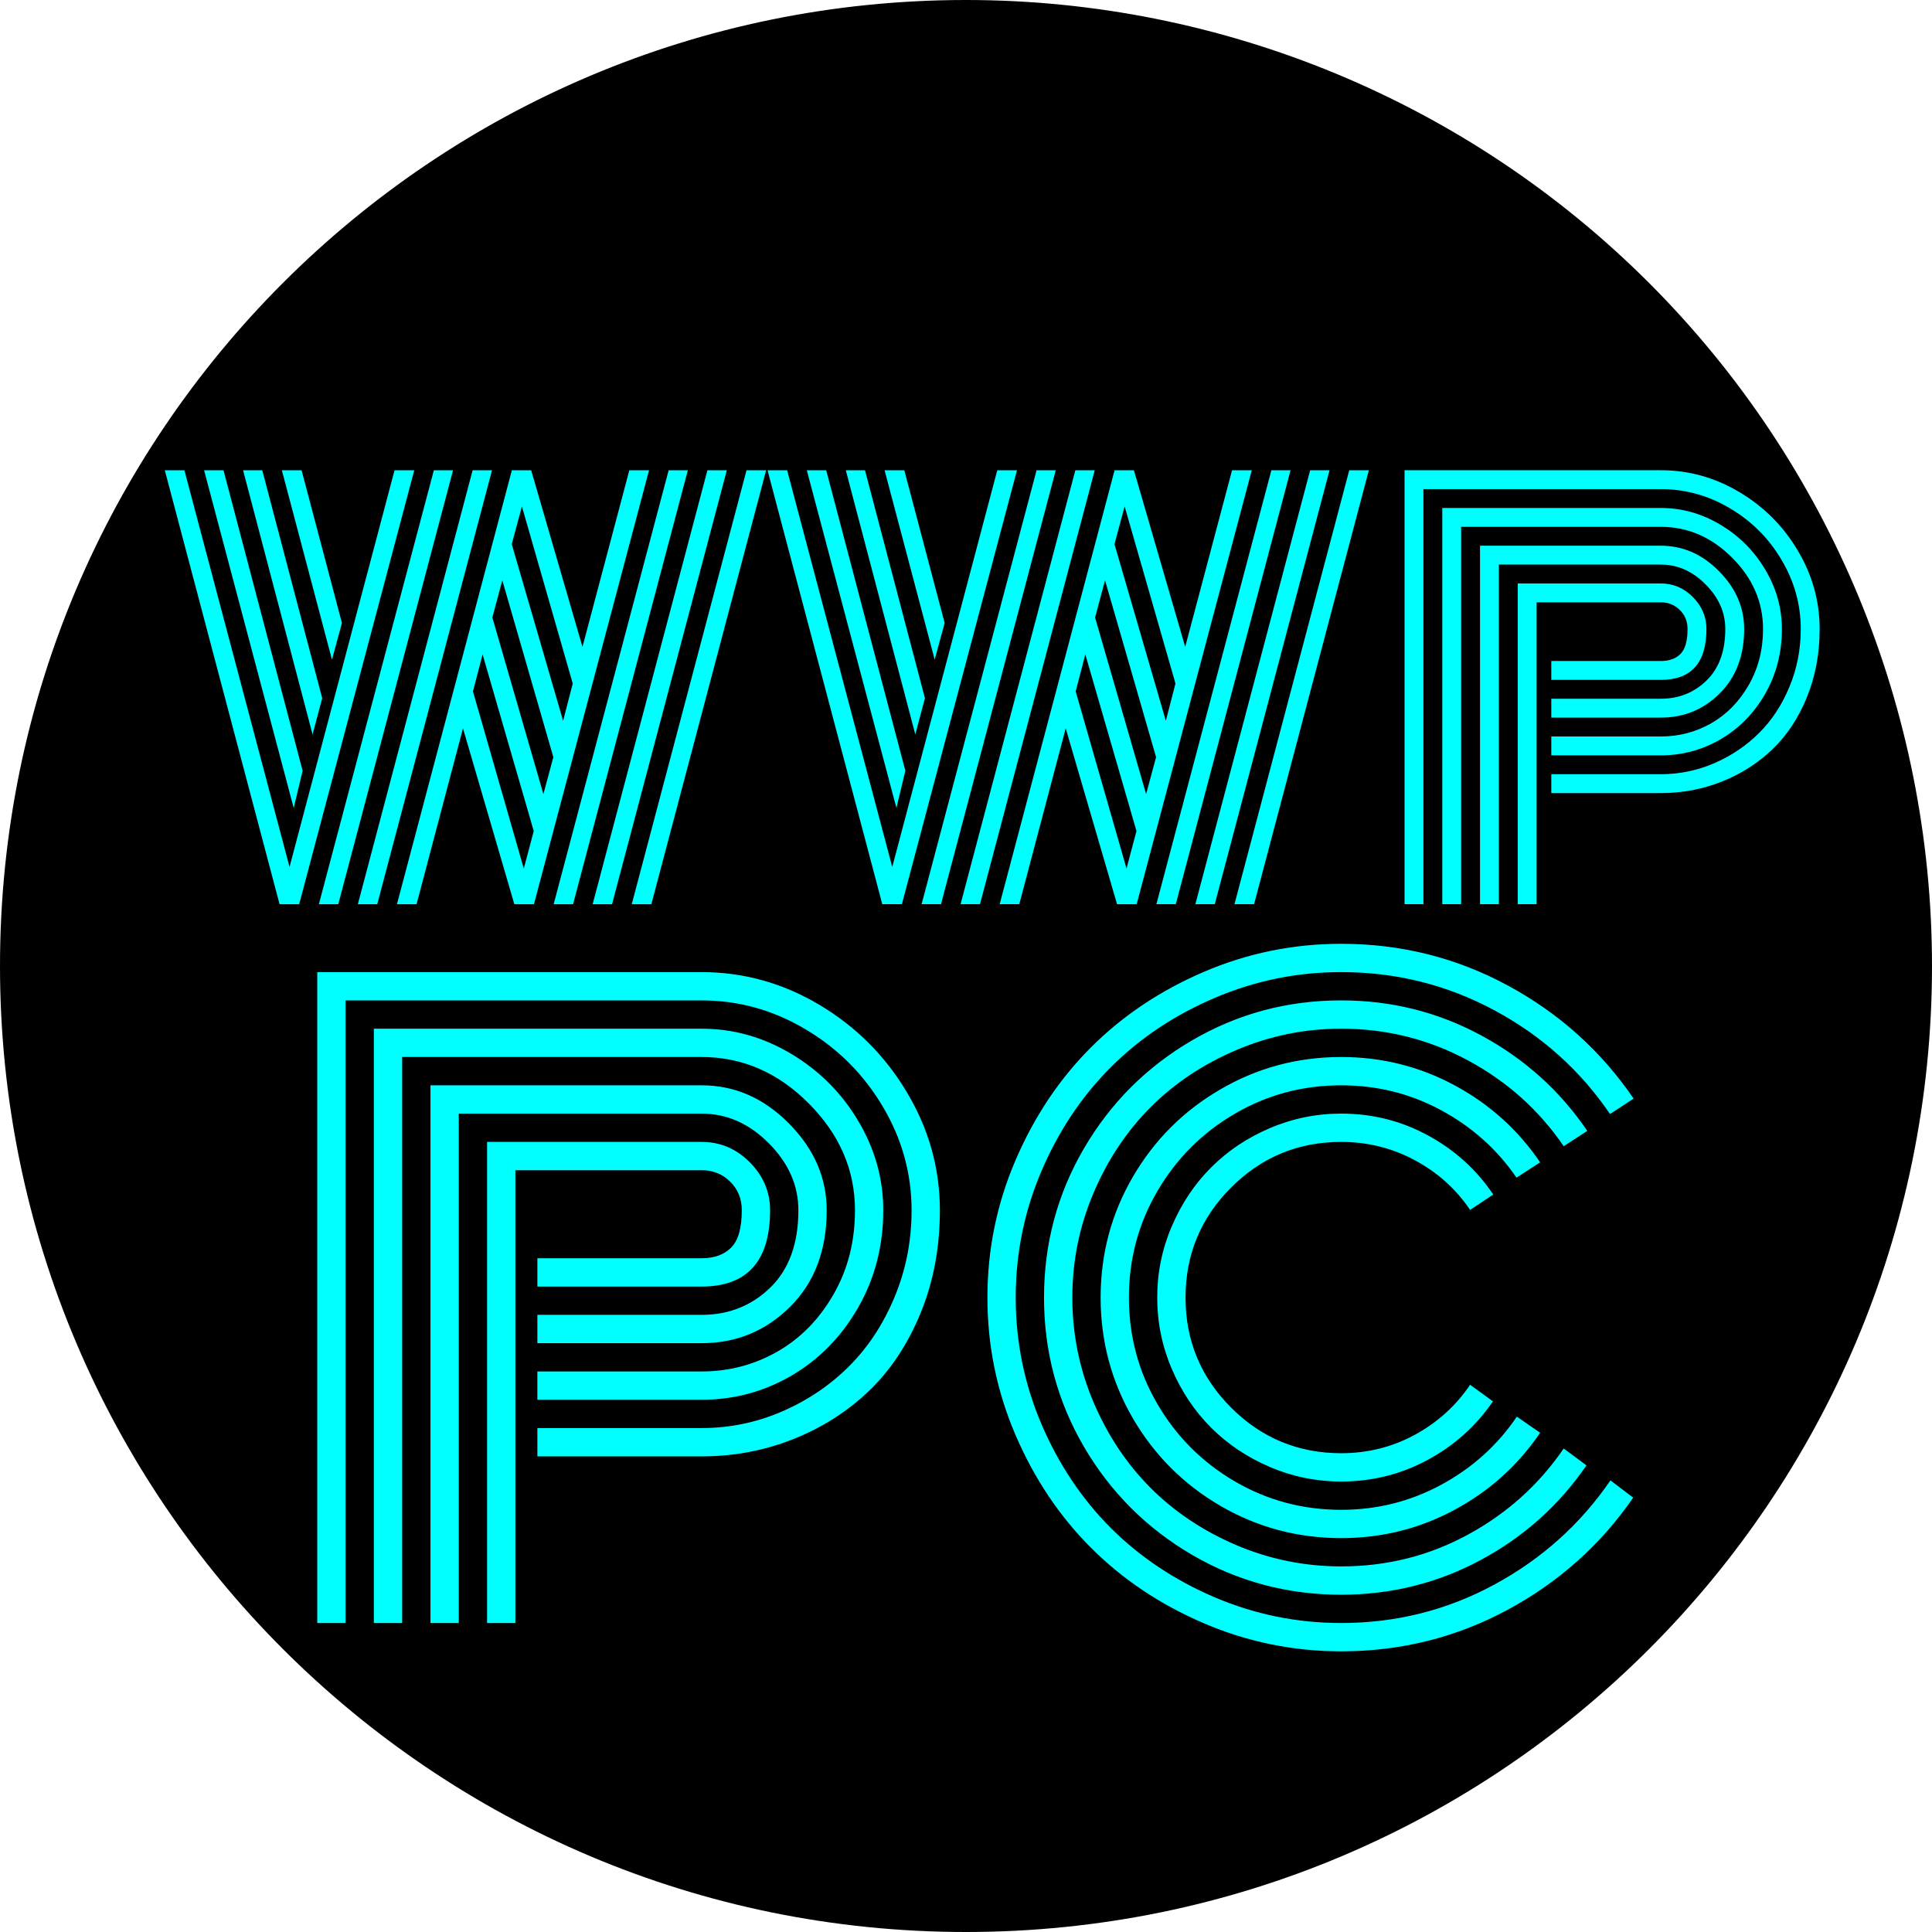
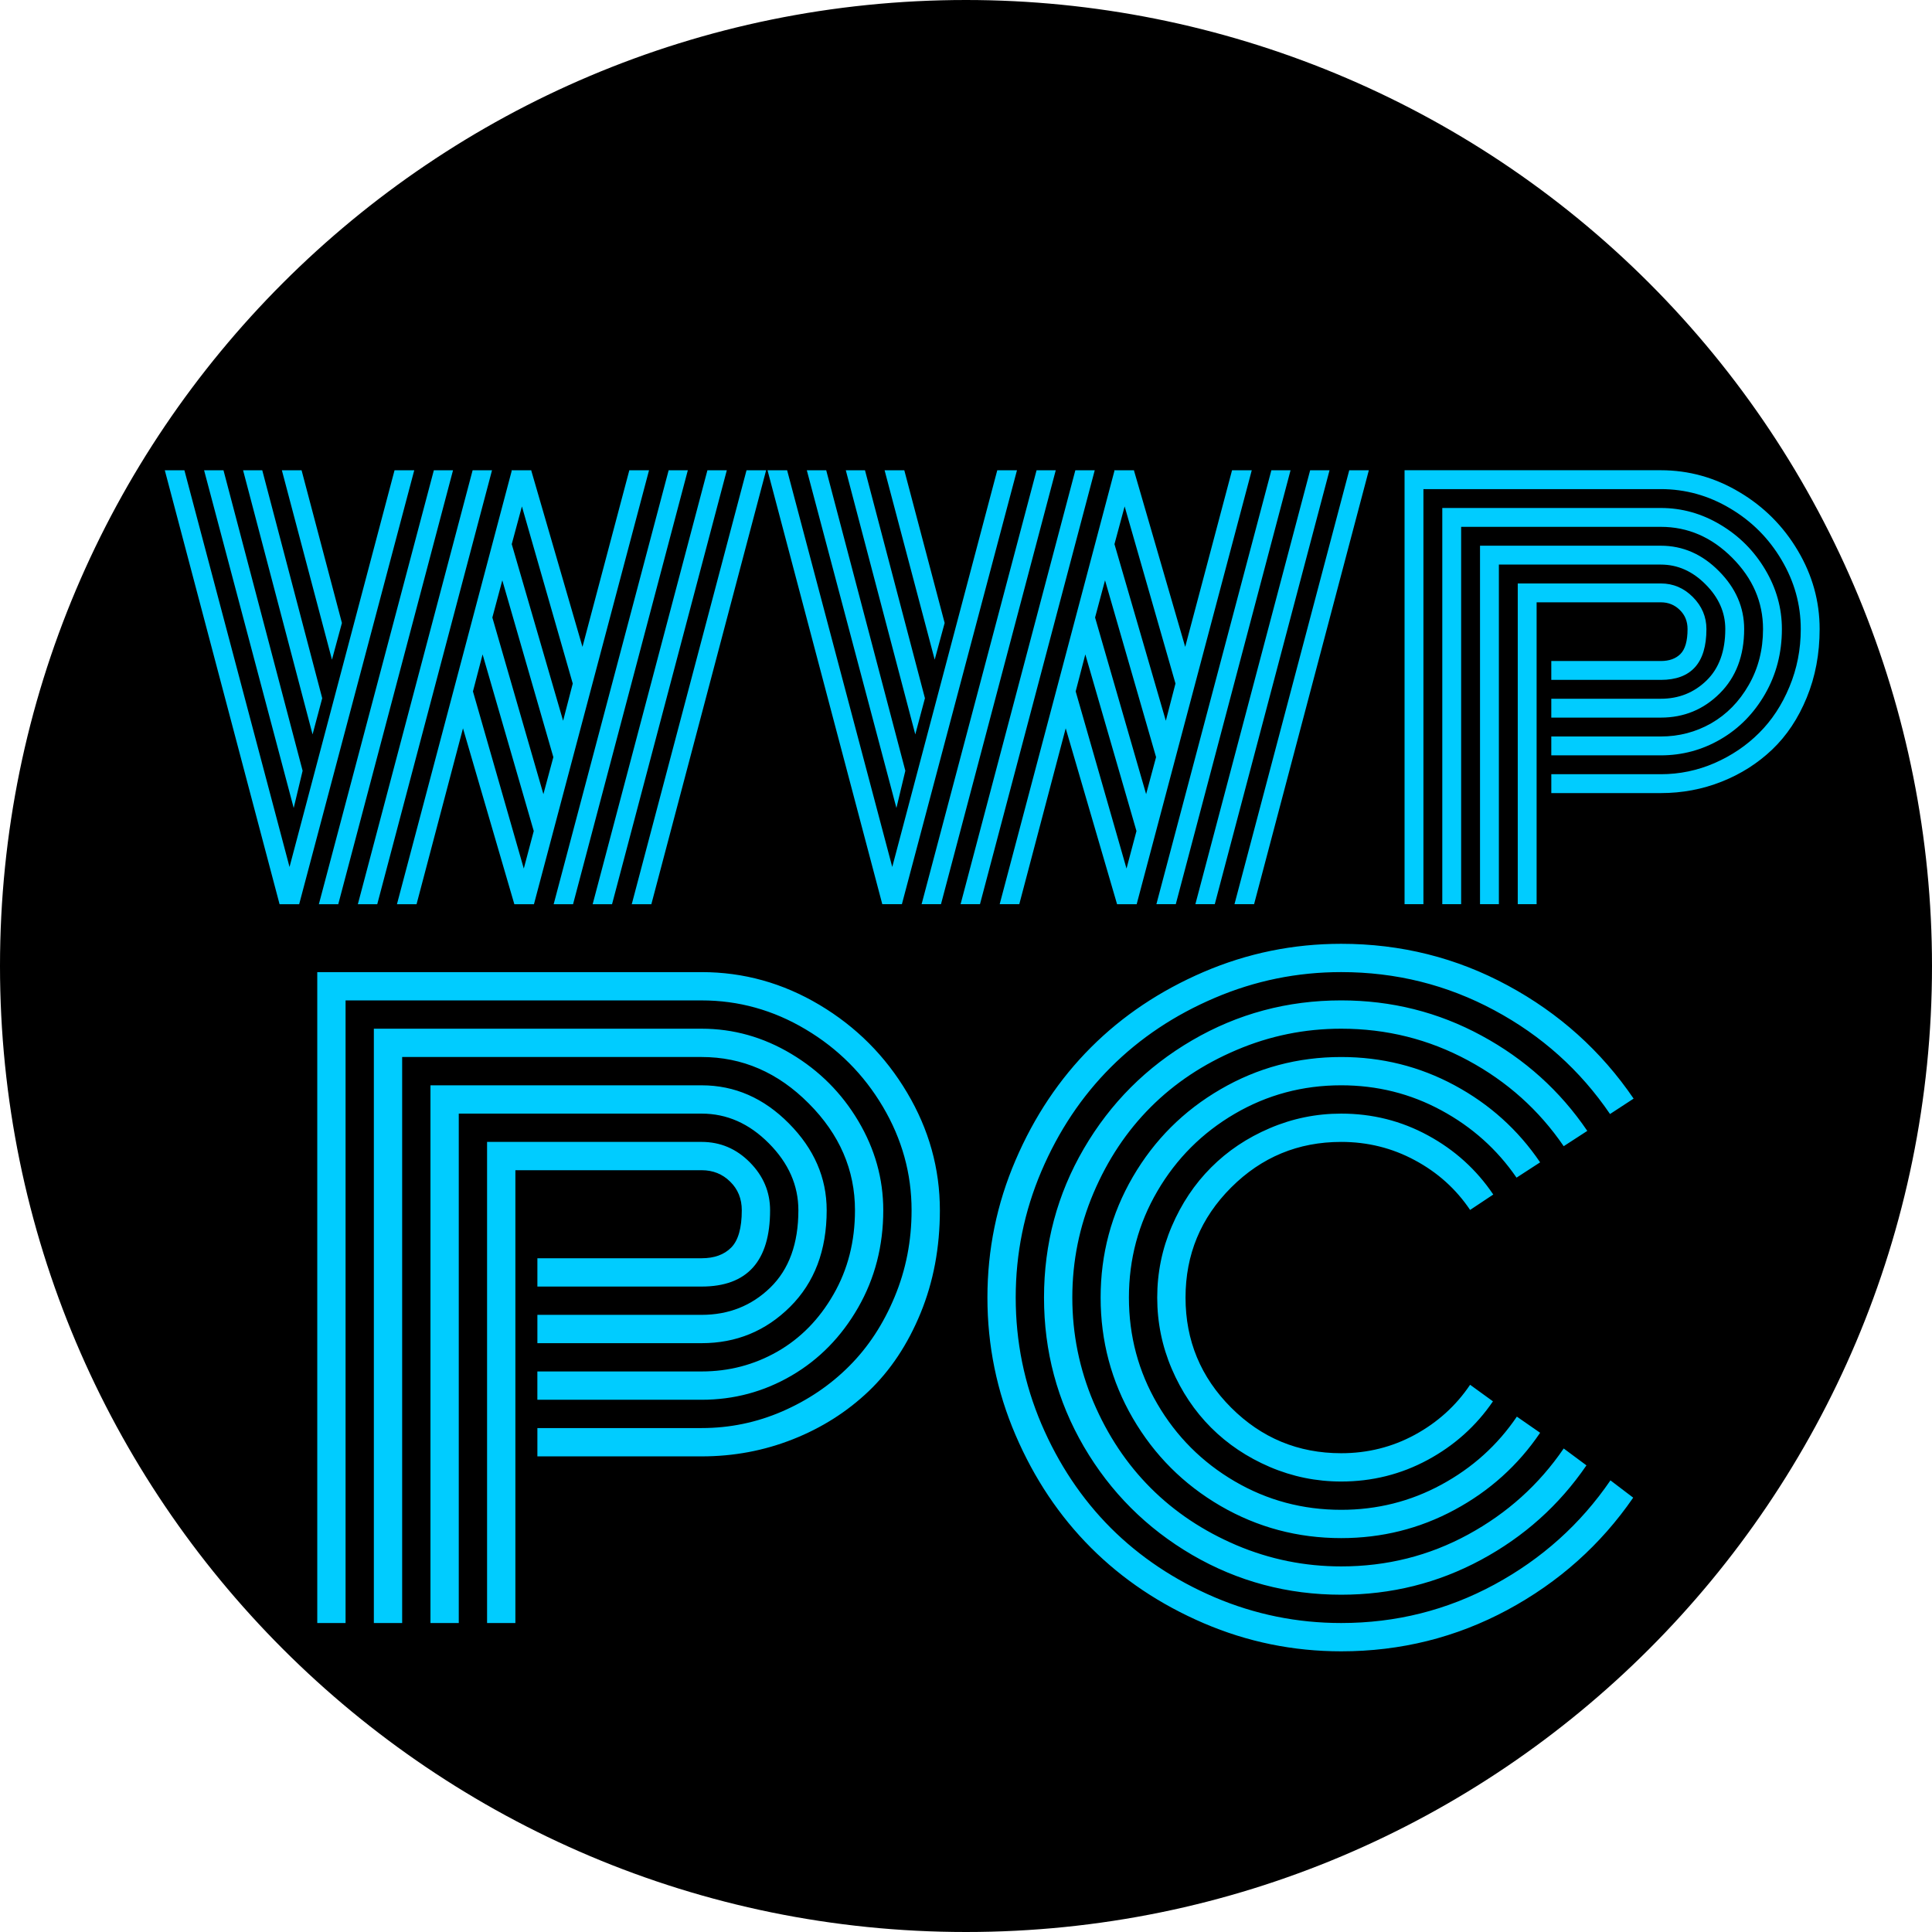
<svg xmlns="http://www.w3.org/2000/svg" version="1.1" viewBox="0.0 0.0 288.0 288.0" fill="none" stroke="none" stroke-linecap="square" stroke-miterlimit="10">
  <clipPath id="p.0">
    <path d="m0 0l288.0 0l0 288.0l-288.0 0l0 -288.0z" clip-rule="nonzero" />
  </clipPath>
  <g clip-path="url(#p.0)">
    <path fill="#000000" fill-opacity="0.0" d="m0 0l288.0 0l0 288.0l-288.0 0z" fill-rule="evenodd" />
    <path fill="#000000" d="m0 144.0l0 0c0 -79.529 64.471 -144.0 144.0 -144.0l0 0c38.191 0 74.818 15.171 101.823 42.177c27.005 27.005 42.177 63.632 42.177 101.823l0 0c0 79.529 -64.471 144.0 -144.0 144.0l0 0c-79.529 0 -144.0 -64.471 -144.0 -144.0z" fill-rule="evenodd" />
    <path fill="#000000" fill-opacity="0.0" d="m12.19 24.728l272.346 0l0 162.52l-272.346 0z" fill-rule="evenodd" />
-     <path fill="#00ffff" d="m45.11 114.897l-1.328 5.547l-13.359 -50.344l2.891 0l11.797 44.797zm2.922 -10.812l-1.438 5.391l-10.359 -39.375l2.859 0l8.938 33.984zm2.938 -11.219l-1.484 5.469l-7.469 -28.234l2.938 0l6.016 22.766zm11.125 41.922l-2.922 0l17.109 -64.609l-0.047 -0.078l2.969 0l0 0.078l7.625 26.25l6.984 -26.328l2.938 0l-17.156 64.688l-2.922 0l-7.656 -26.219l-6.922 26.219zm-5.859 0l-2.891 0l17.109 -64.688l2.891 0l-17.109 64.688zm-5.812 0l-2.891 0l17.141 -64.688l2.859 0l-17.109 64.688zm46.672 0l-2.922 0l17.109 -64.688l2.922 0l-17.109 64.688zm-5.859 0l-2.891 0l17.109 -64.688l2.891 0l-17.109 64.688zm-5.812 0l-2.891 0l17.141 -64.688l2.859 0l-17.109 64.688zm-42.266 -5.547l15.656 -59.141l2.938 0l-17.156 64.688l-2.922 0l-17.109 -64.688l2.922 0l15.672 59.141zm27.344 -26.172l7.578 26.406l1.484 -5.594l-7.625 -26.328l-1.438 5.516zm2.891 -11.016l7.609 26.328l1.484 -5.516l-7.609 -26.359l-1.484 5.547zm2.891 -10.938l7.656 26.328l1.438 -5.547l-7.578 -26.406l-1.516 5.625zm58.672 33.781l-1.328 5.547l-13.359 -50.344l2.891 0l11.797 44.797zm2.922 -10.812l-1.438 5.391l-10.359 -39.375l2.859 0l8.938 33.984zm2.938 -11.219l-1.484 5.469l-7.469 -28.234l2.938 0l6.016 22.766zm11.125 41.922l-2.922 0l17.109 -64.609l-0.047 -0.078l2.969 0l0 0.078l7.625 26.25l6.984 -26.328l2.938 0l-17.156 64.688l-2.922 0l-7.656 -26.219l-6.922 26.219zm-5.859 0l-2.891 0l17.109 -64.688l2.891 0l-17.109 64.688zm-5.812 0l-2.891 0l17.141 -64.688l2.859 0l-17.109 64.688zm46.672 0l-2.922 0l17.109 -64.688l2.922 0l-17.109 64.688zm-5.859 0l-2.891 0l17.109 -64.688l2.891 0l-17.109 64.688zm-5.812 0l-2.891 0l17.141 -64.688l2.859 0l-17.109 64.688zm-42.266 -5.547l15.656 -59.141l2.938 0l-17.156 64.688l-2.922 0l-17.109 -64.688l2.922 0l15.672 59.141zm27.344 -26.172l7.578 26.406l1.484 -5.594l-7.625 -26.328l-1.438 5.516zm2.891 -11.016l7.609 26.328l1.484 -5.516l-7.609 -26.359l-1.484 5.547zm2.891 -10.938l7.656 26.328l1.438 -5.547l-7.578 -26.406l-1.516 5.625zm65.117 23.047l16.328 0q4.016 0 6.812 -2.719q2.797 -2.719 2.797 -7.672q0 -3.719 -2.937 -6.656q-2.922 -2.953 -6.672 -2.953l-24.141 0l0 50.625l-2.812 0l0 -53.438l26.953 0q4.922 0 8.672 3.797q3.75 3.781 3.75 8.625q0 5.969 -3.641 9.594q-3.625 3.609 -8.781 3.609l-16.328 0l0 -2.812zm0 5.625l16.328 0q4.062 0 7.516 -1.969q3.453 -1.984 5.578 -5.688q2.141 -3.719 2.141 -8.359q0 -6.016 -4.594 -10.625q-4.594 -4.609 -10.641 -4.609l-29.766 0l0 56.25l-2.812 0l0 -59.062l32.578 0q4.719 0 8.891 2.5q4.188 2.5 6.672 6.688q2.484 4.172 2.484 8.859q0 5.312 -2.5 9.672q-2.5 4.344 -6.625 6.75q-4.125 2.406 -8.922 2.406l-16.328 0l0 -2.812zm0 5.625l16.328 0q4.172 0 8.0 -1.656q3.828 -1.672 6.656 -4.5q2.844 -2.828 4.516 -6.875q1.688 -4.047 1.688 -8.609q0 -5.469 -2.859 -10.297q-2.844 -4.828 -7.672 -7.688q-4.828 -2.875 -10.328 -2.875l-35.391 0l0 61.875l-2.812 0l0 -64.688l38.203 0q6.25 0 11.719 3.266q5.469 3.25 8.703 8.719q3.25 5.469 3.25 11.688q0 5.547 -1.922 10.219q-1.906 4.656 -5.156 7.75q-3.234 3.078 -7.531 4.781q-4.297 1.703 -9.062 1.703l-16.328 0l0 -2.812zm-2.188 19.375l-2.812 0l0 -47.812l21.328 0q2.766 0 4.781 2.031q2.016 2.031 2.016 4.766q0 7.578 -6.797 7.578l-16.328 0l0 -2.812l16.328 0q1.875 0 2.922 -1.047q1.062 -1.062 1.062 -3.719q0 -1.719 -1.156 -2.844q-1.156 -1.141 -2.828 -1.141l-18.516 0l0 45.0z" fill-rule="nonzero" />
+     <path fill="#00ccff" d="m45.11 114.897l-1.328 5.547l-13.359 -50.344l2.891 0l11.797 44.797zm2.922 -10.812l-1.438 5.391l-10.359 -39.375l2.859 0l8.938 33.984zm2.938 -11.219l-1.484 5.469l-7.469 -28.234l2.938 0l6.016 22.766zm11.125 41.922l-2.922 0l17.109 -64.609l-0.047 -0.078l2.969 0l0 0.078l7.625 26.25l6.984 -26.328l2.938 0l-17.156 64.688l-2.922 0l-7.656 -26.219l-6.922 26.219zm-5.859 0l-2.891 0l17.109 -64.688l2.891 0l-17.109 64.688zm-5.812 0l-2.891 0l17.141 -64.688l2.859 0l-17.109 64.688zm46.672 0l-2.922 0l17.109 -64.688l2.922 0l-17.109 64.688zm-5.859 0l-2.891 0l17.109 -64.688l2.891 0l-17.109 64.688zm-5.812 0l-2.891 0l17.141 -64.688l2.859 0l-17.109 64.688zm-42.266 -5.547l15.656 -59.141l2.938 0l-17.156 64.688l-2.922 0l-17.109 -64.688l2.922 0l15.672 59.141zm27.344 -26.172l7.578 26.406l1.484 -5.594l-7.625 -26.328l-1.438 5.516zm2.891 -11.016l7.609 26.328l1.484 -5.516l-7.609 -26.359l-1.484 5.547zm2.891 -10.938l7.656 26.328l1.438 -5.547l-7.578 -26.406l-1.516 5.625zm58.672 33.781l-1.328 5.547l-13.359 -50.344l2.891 0l11.797 44.797zm2.922 -10.812l-1.438 5.391l-10.359 -39.375l2.859 0l8.938 33.984zm2.938 -11.219l-1.484 5.469l-7.469 -28.234l2.938 0l6.016 22.766zm11.125 41.922l-2.922 0l17.109 -64.609l-0.047 -0.078l2.969 0l0 0.078l7.625 26.25l6.984 -26.328l2.938 0l-17.156 64.688l-2.922 0l-7.656 -26.219l-6.922 26.219zm-5.859 0l-2.891 0l17.109 -64.688l2.891 0l-17.109 64.688zm-5.812 0l-2.891 0l17.141 -64.688l2.859 0l-17.109 64.688zm46.672 0l-2.922 0l17.109 -64.688l2.922 0l-17.109 64.688zm-5.859 0l-2.891 0l17.109 -64.688l2.891 0l-17.109 64.688zm-5.812 0l-2.891 0l17.141 -64.688l2.859 0l-17.109 64.688zm-42.266 -5.547l15.656 -59.141l2.938 0l-17.156 64.688l-2.922 0l-17.109 -64.688l2.922 0l15.672 59.141zm27.344 -26.172l7.578 26.406l1.484 -5.594l-7.625 -26.328l-1.438 5.516zm2.891 -11.016l7.609 26.328l1.484 -5.516l-7.609 -26.359l-1.484 5.547zm2.891 -10.938l7.656 26.328l1.438 -5.547l-7.578 -26.406l-1.516 5.625zm65.117 23.047l16.328 0q4.016 0 6.812 -2.719q2.797 -2.719 2.797 -7.672q0 -3.719 -2.937 -6.656q-2.922 -2.953 -6.672 -2.953l-24.141 0l0 50.625l-2.812 0l0 -53.438l26.953 0q4.922 0 8.672 3.797q3.75 3.781 3.75 8.625q0 5.969 -3.641 9.594q-3.625 3.609 -8.781 3.609l-16.328 0l0 -2.812zm0 5.625l16.328 0q4.062 0 7.516 -1.969q3.453 -1.984 5.578 -5.688q2.141 -3.719 2.141 -8.359q0 -6.016 -4.594 -10.625q-4.594 -4.609 -10.641 -4.609l-29.766 0l0 56.25l-2.812 0l0 -59.062l32.578 0q4.719 0 8.891 2.5q4.188 2.5 6.672 6.688q2.484 4.172 2.484 8.859q0 5.312 -2.5 9.672q-2.5 4.344 -6.625 6.75q-4.125 2.406 -8.922 2.406l-16.328 0l0 -2.812zm0 5.625l16.328 0q4.172 0 8.0 -1.656q3.828 -1.672 6.656 -4.5q2.844 -2.828 4.516 -6.875q1.688 -4.047 1.688 -8.609q0 -5.469 -2.859 -10.297q-2.844 -4.828 -7.672 -7.688q-4.828 -2.875 -10.328 -2.875l-35.391 0l0 61.875l-2.812 0l0 -64.688l38.203 0q6.25 0 11.719 3.266q5.469 3.25 8.703 8.719q3.25 5.469 3.25 11.688q0 5.547 -1.922 10.219q-1.906 4.656 -5.156 7.75q-3.234 3.078 -7.531 4.781q-4.297 1.703 -9.062 1.703l-16.328 0l0 -2.812zm-2.188 19.375l-2.812 0l0 -47.812l21.328 0q2.766 0 4.781 2.031q2.016 2.031 2.016 4.766q0 7.578 -6.797 7.578l-16.328 0l0 -2.812l16.328 0q1.875 0 2.922 -1.047q1.062 -1.062 1.062 -3.719q0 -1.719 -1.156 -2.844q-1.156 -1.141 -2.828 -1.141l-18.516 0l0 45.0z" fill-rule="nonzero" />
    <path fill="#000000" fill-opacity="0.0" d="m18.268 117.48l251.465 0l0 162.52l-251.465 0z" fill-rule="evenodd" />
-     <path fill="#00ffff" d="m80.107 196.003l24.484 0q6.047 0 10.234 -4.062q4.188 -4.078 4.188 -11.531q0 -5.562 -4.406 -9.984q-4.391 -4.422 -10.016 -4.422l-36.203 0l0 75.938l-4.219 0l0 -80.156l40.422 0q7.391 0 13.016 5.688q5.625 5.672 5.625 12.938q0 8.969 -5.453 14.391q-5.453 5.422 -13.188 5.422l-24.484 0l0 -4.219zm0 8.438l24.484 0q6.094 0 11.281 -2.953q5.188 -2.969 8.375 -8.531q3.203 -5.562 3.203 -12.547q0 -9.016 -6.891 -15.922q-6.875 -6.922 -15.969 -6.922l-44.641 0l0 84.375l-4.219 0l0 -88.594l48.859 0q7.094 0 13.359 3.75q6.281 3.75 10.0 10.016q3.719 6.266 3.719 13.297q0 7.969 -3.75 14.516q-3.75 6.531 -9.938 10.141q-6.172 3.594 -13.391 3.594l-24.484 0l0 -4.219zm0 8.438l24.484 0q6.281 0 12.016 -2.484q5.75 -2.5 9.984 -6.75q4.25 -4.25 6.766 -10.312q2.531 -6.062 2.531 -12.922q0 -8.203 -4.281 -15.438q-4.281 -7.234 -11.516 -11.531q-7.234 -4.312 -15.5 -4.312l-53.078 0l0 92.812l-4.219 0l0 -97.031l57.297 0q9.375 0 17.578 4.891q8.203 4.891 13.062 13.094q4.875 8.203 4.875 17.516q0 8.328 -2.875 15.328q-2.875 7.0 -7.734 11.641q-4.859 4.625 -11.312 7.172q-6.438 2.547 -13.594 2.547l-24.484 0l0 -4.219zm-3.281 29.062l-4.219 0l0 -71.719l31.984 0q4.172 0 7.188 3.047q3.016 3.047 3.016 7.141q0 11.375 -10.203 11.375l-24.484 0l0 -4.219l24.484 0q2.812 0 4.391 -1.578q1.594 -1.594 1.594 -5.578q0 -2.578 -1.734 -4.266q-1.719 -1.703 -4.25 -1.703l-27.766 0l0 67.5zm145.773 -63.875l-3.453 2.297q-3.156 -4.688 -8.234 -7.406q-5.062 -2.734 -10.984 -2.734q-9.609 0 -16.406 6.797q-6.797 6.797 -6.797 16.406q0 9.609 6.797 16.406q6.797 6.797 16.406 6.797q5.922 0 10.984 -2.75q5.078 -2.766 8.234 -7.453l3.406 2.469q-3.75 5.5 -9.734 8.734q-5.969 3.219 -12.891 3.219q-5.562 0 -10.641 -2.172q-5.062 -2.172 -8.75 -5.859q-3.688 -3.688 -5.859 -8.75q-2.172 -5.078 -2.172 -10.641q0 -5.562 2.172 -10.625q2.172 -5.078 5.859 -8.766q3.688 -3.703 8.75 -5.859q5.078 -2.172 10.641 -2.172q6.969 0 12.938 3.25q5.984 3.25 9.734 8.812zm6.984 -4.797l-3.516 2.281q-4.344 -6.328 -11.234 -10.047q-6.875 -3.719 -14.906 -3.719q-8.609 0 -15.875 4.25q-7.266 4.25 -11.516 11.516q-4.25 7.266 -4.25 15.875q0 8.609 4.25 15.875q4.25 7.266 11.516 11.516q7.266 4.25 15.875 4.25q8.031 0 14.938 -3.75q6.922 -3.75 11.25 -10.141l3.469 2.406q-4.922 7.266 -12.75 11.484q-7.828 4.219 -16.906 4.219q-9.719 0 -17.984 -4.797q-8.266 -4.812 -13.078 -13.078q-4.797 -8.266 -4.797 -17.984q0 -9.734 4.797 -17.984q4.812 -8.266 13.078 -13.062q8.266 -4.812 17.984 -4.812q9.078 0 16.906 4.219q7.828 4.219 12.75 11.484zm7.031 -4.688l-3.516 2.281q-5.516 -8.078 -14.281 -12.797q-8.75 -4.719 -18.891 -4.719q-8.141 0 -15.594 3.172q-7.438 3.156 -12.797 8.516q-5.359 5.359 -8.531 12.812q-3.156 7.438 -3.156 15.578q0 8.141 3.156 15.594q3.172 7.438 8.531 12.797q5.359 5.359 12.797 8.531q7.453 3.156 15.594 3.156q10.203 0 18.922 -4.75q8.734 -4.75 14.25 -12.828l3.391 2.516q-6.094 8.906 -15.734 14.094q-9.641 5.188 -20.828 5.188q-12.016 0 -22.219 -5.938q-10.188 -5.953 -16.141 -16.141q-5.938 -10.203 -5.938 -22.219q0 -12.016 5.938 -22.203q5.953 -10.203 16.141 -16.141q10.203 -5.953 22.219 -5.953q11.25 0 20.922 5.25q9.672 5.234 15.766 14.203zm6.906 -4.812l-3.516 2.297q-6.672 -9.797 -17.25 -15.469q-10.578 -5.688 -22.828 -5.688q-9.844 0 -18.844 3.844q-8.984 3.828 -15.5 10.344q-6.5 6.5 -10.344 15.5q-3.828 8.984 -3.828 18.828q0 9.844 3.828 18.844q3.844 8.984 10.344 15.5q6.516 6.5 15.5 10.344q9.0 3.828 18.844 3.828q12.25 0 22.844 -5.734q10.609 -5.75 17.297 -15.531l3.391 2.578q-7.266 10.547 -18.75 16.734q-11.484 6.172 -24.781 6.172q-10.719 0 -20.484 -4.188q-9.75 -4.188 -16.812 -11.25q-7.062 -7.062 -11.25 -16.812q-4.188 -9.766 -4.188 -20.484q0 -10.719 4.188 -20.469q4.188 -9.766 11.25 -16.828q7.062 -7.062 16.812 -11.25q9.766 -4.188 20.484 -4.188q13.359 0 24.844 6.219q11.484 6.203 18.75 16.859z" fill-rule="nonzero" />
+     <path fill="#00ccff" d="m80.107 196.003l24.484 0q6.047 0 10.234 -4.062q4.188 -4.078 4.188 -11.531q0 -5.562 -4.406 -9.984q-4.391 -4.422 -10.016 -4.422l-36.203 0l0 75.938l-4.219 0l0 -80.156l40.422 0q7.391 0 13.016 5.688q5.625 5.672 5.625 12.938q0 8.969 -5.453 14.391q-5.453 5.422 -13.188 5.422l-24.484 0l0 -4.219zm0 8.438l24.484 0q6.094 0 11.281 -2.953q5.188 -2.969 8.375 -8.531q3.203 -5.562 3.203 -12.547q0 -9.016 -6.891 -15.922q-6.875 -6.922 -15.969 -6.922l-44.641 0l0 84.375l-4.219 0l0 -88.594l48.859 0q7.094 0 13.359 3.75q6.281 3.75 10.0 10.016q3.719 6.266 3.719 13.297q0 7.969 -3.75 14.516q-3.75 6.531 -9.938 10.141q-6.172 3.594 -13.391 3.594l-24.484 0l0 -4.219zm0 8.438l24.484 0q6.281 0 12.016 -2.484q5.75 -2.5 9.984 -6.75q4.25 -4.25 6.766 -10.312q2.531 -6.062 2.531 -12.922q0 -8.203 -4.281 -15.438q-4.281 -7.234 -11.516 -11.531q-7.234 -4.312 -15.5 -4.312l-53.078 0l0 92.812l-4.219 0l0 -97.031l57.297 0q9.375 0 17.578 4.891q8.203 4.891 13.062 13.094q4.875 8.203 4.875 17.516q0 8.328 -2.875 15.328q-2.875 7.0 -7.734 11.641q-4.859 4.625 -11.312 7.172q-6.438 2.547 -13.594 2.547l-24.484 0l0 -4.219zm-3.281 29.062l-4.219 0l0 -71.719l31.984 0q4.172 0 7.188 3.047q3.016 3.047 3.016 7.141q0 11.375 -10.203 11.375l-24.484 0l0 -4.219l24.484 0q2.812 0 4.391 -1.578q1.594 -1.594 1.594 -5.578q0 -2.578 -1.734 -4.266q-1.719 -1.703 -4.25 -1.703l-27.766 0l0 67.5zm145.773 -63.875l-3.453 2.297q-3.156 -4.688 -8.234 -7.406q-5.062 -2.734 -10.984 -2.734q-9.609 0 -16.406 6.797q-6.797 6.797 -6.797 16.406q0 9.609 6.797 16.406q6.797 6.797 16.406 6.797q5.922 0 10.984 -2.75q5.078 -2.766 8.234 -7.453l3.406 2.469q-3.75 5.5 -9.734 8.734q-5.969 3.219 -12.891 3.219q-5.562 0 -10.641 -2.172q-5.062 -2.172 -8.75 -5.859q-3.688 -3.688 -5.859 -8.75q-2.172 -5.078 -2.172 -10.641q0 -5.562 2.172 -10.625q2.172 -5.078 5.859 -8.766q3.688 -3.703 8.75 -5.859q5.078 -2.172 10.641 -2.172q6.969 0 12.938 3.25q5.984 3.25 9.734 8.812zm6.984 -4.797l-3.516 2.281q-4.344 -6.328 -11.234 -10.047q-6.875 -3.719 -14.906 -3.719q-8.609 0 -15.875 4.25q-7.266 4.25 -11.516 11.516q-4.25 7.266 -4.25 15.875q0 8.609 4.25 15.875q4.25 7.266 11.516 11.516q7.266 4.25 15.875 4.25q8.031 0 14.938 -3.75q6.922 -3.75 11.25 -10.141l3.469 2.406q-4.922 7.266 -12.75 11.484q-7.828 4.219 -16.906 4.219q-9.719 0 -17.984 -4.797q-8.266 -4.812 -13.078 -13.078q-4.797 -8.266 -4.797 -17.984q0 -9.734 4.797 -17.984q4.812 -8.266 13.078 -13.062q8.266 -4.812 17.984 -4.812q9.078 0 16.906 4.219q7.828 4.219 12.75 11.484zm7.031 -4.688l-3.516 2.281q-5.516 -8.078 -14.281 -12.797q-8.75 -4.719 -18.891 -4.719q-8.141 0 -15.594 3.172q-7.438 3.156 -12.797 8.516q-5.359 5.359 -8.531 12.812q-3.156 7.438 -3.156 15.578q0 8.141 3.156 15.594q3.172 7.438 8.531 12.797q5.359 5.359 12.797 8.531q7.453 3.156 15.594 3.156q10.203 0 18.922 -4.75q8.734 -4.75 14.25 -12.828l3.391 2.516q-6.094 8.906 -15.734 14.094q-9.641 5.188 -20.828 5.188q-12.016 0 -22.219 -5.938q-10.188 -5.953 -16.141 -16.141q-5.938 -10.203 -5.938 -22.219q0 -12.016 5.938 -22.203q5.953 -10.203 16.141 -16.141q10.203 -5.953 22.219 -5.953q11.25 0 20.922 5.25q9.672 5.234 15.766 14.203zm6.906 -4.812l-3.516 2.297q-6.672 -9.797 -17.25 -15.469q-10.578 -5.688 -22.828 -5.688q-9.844 0 -18.844 3.844q-8.984 3.828 -15.5 10.344q-6.5 6.5 -10.344 15.5q-3.828 8.984 -3.828 18.828q0 9.844 3.828 18.844q3.844 8.984 10.344 15.5q6.516 6.5 15.5 10.344q9.0 3.828 18.844 3.828q12.25 0 22.844 -5.734q10.609 -5.75 17.297 -15.531l3.391 2.578q-7.266 10.547 -18.75 16.734q-11.484 6.172 -24.781 6.172q-10.719 0 -20.484 -4.188q-9.75 -4.188 -16.812 -11.25q-7.062 -7.062 -11.25 -16.812q-4.188 -9.766 -4.188 -20.484q0 -10.719 4.188 -20.469q4.188 -9.766 11.25 -16.828q7.062 -7.062 16.812 -11.25q9.766 -4.188 20.484 -4.188q13.359 0 24.844 6.219q11.484 6.203 18.75 16.859z" fill-rule="nonzero" />
  </g>
</svg>
